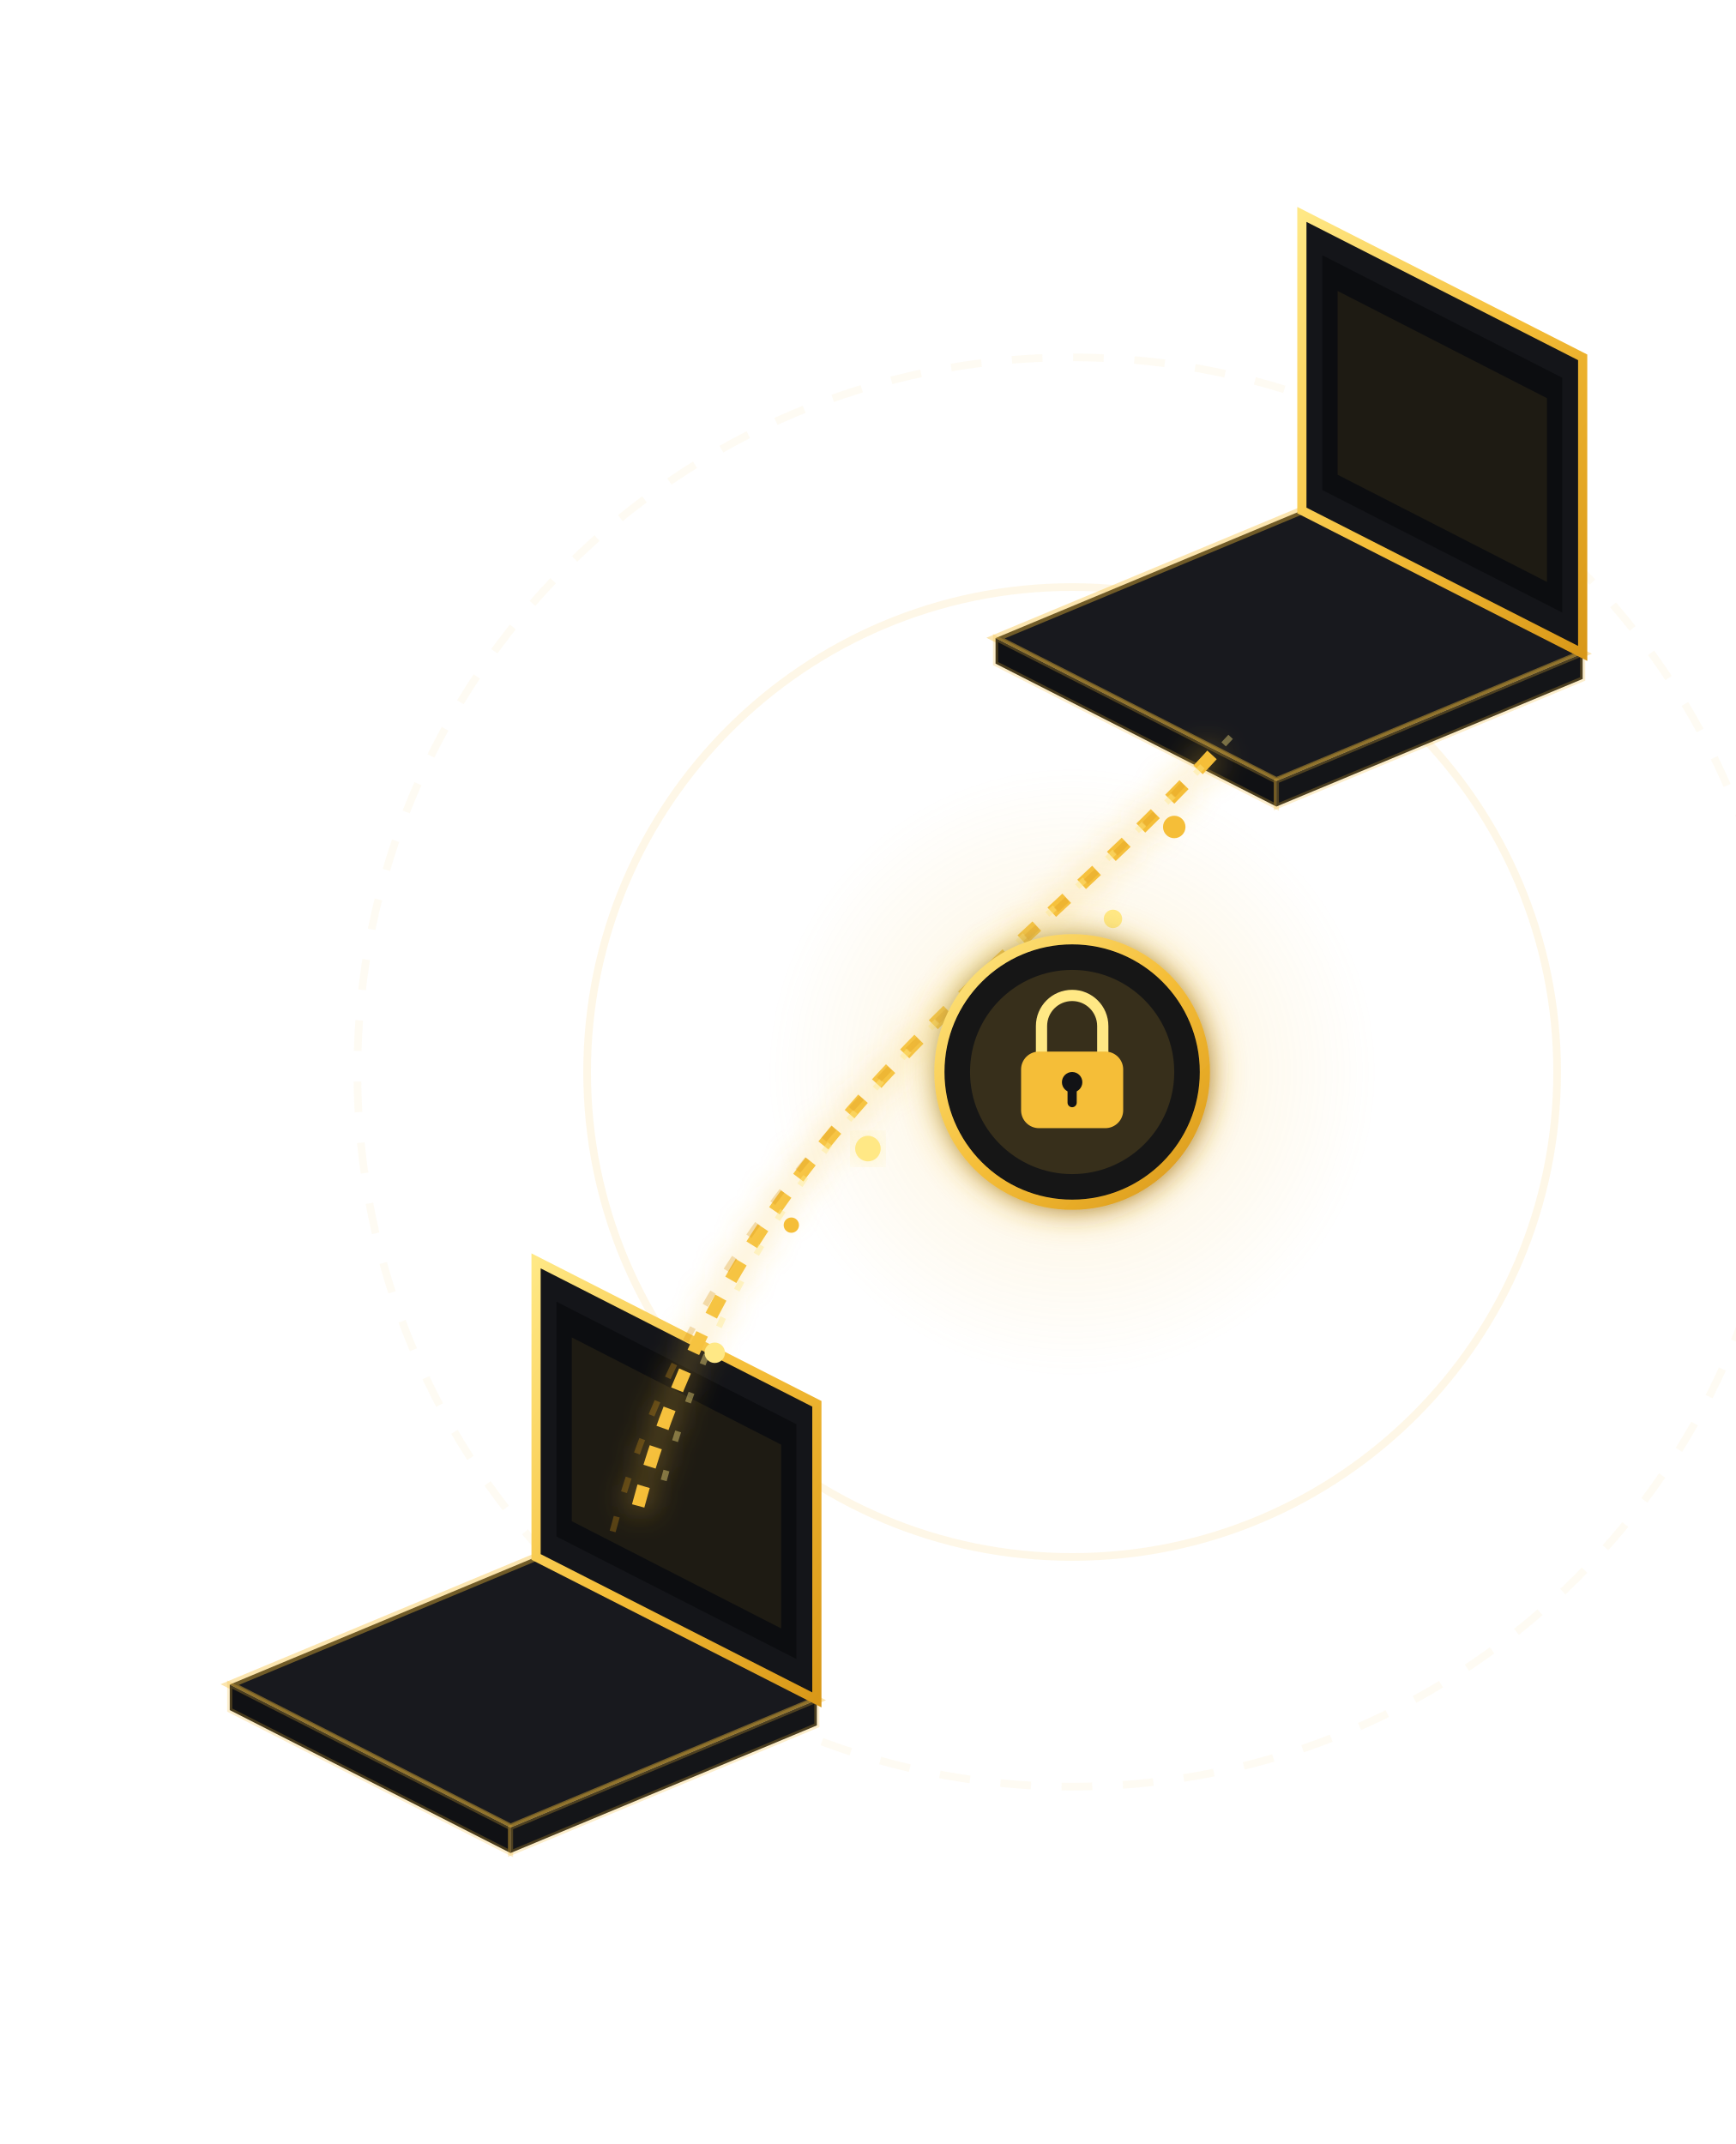
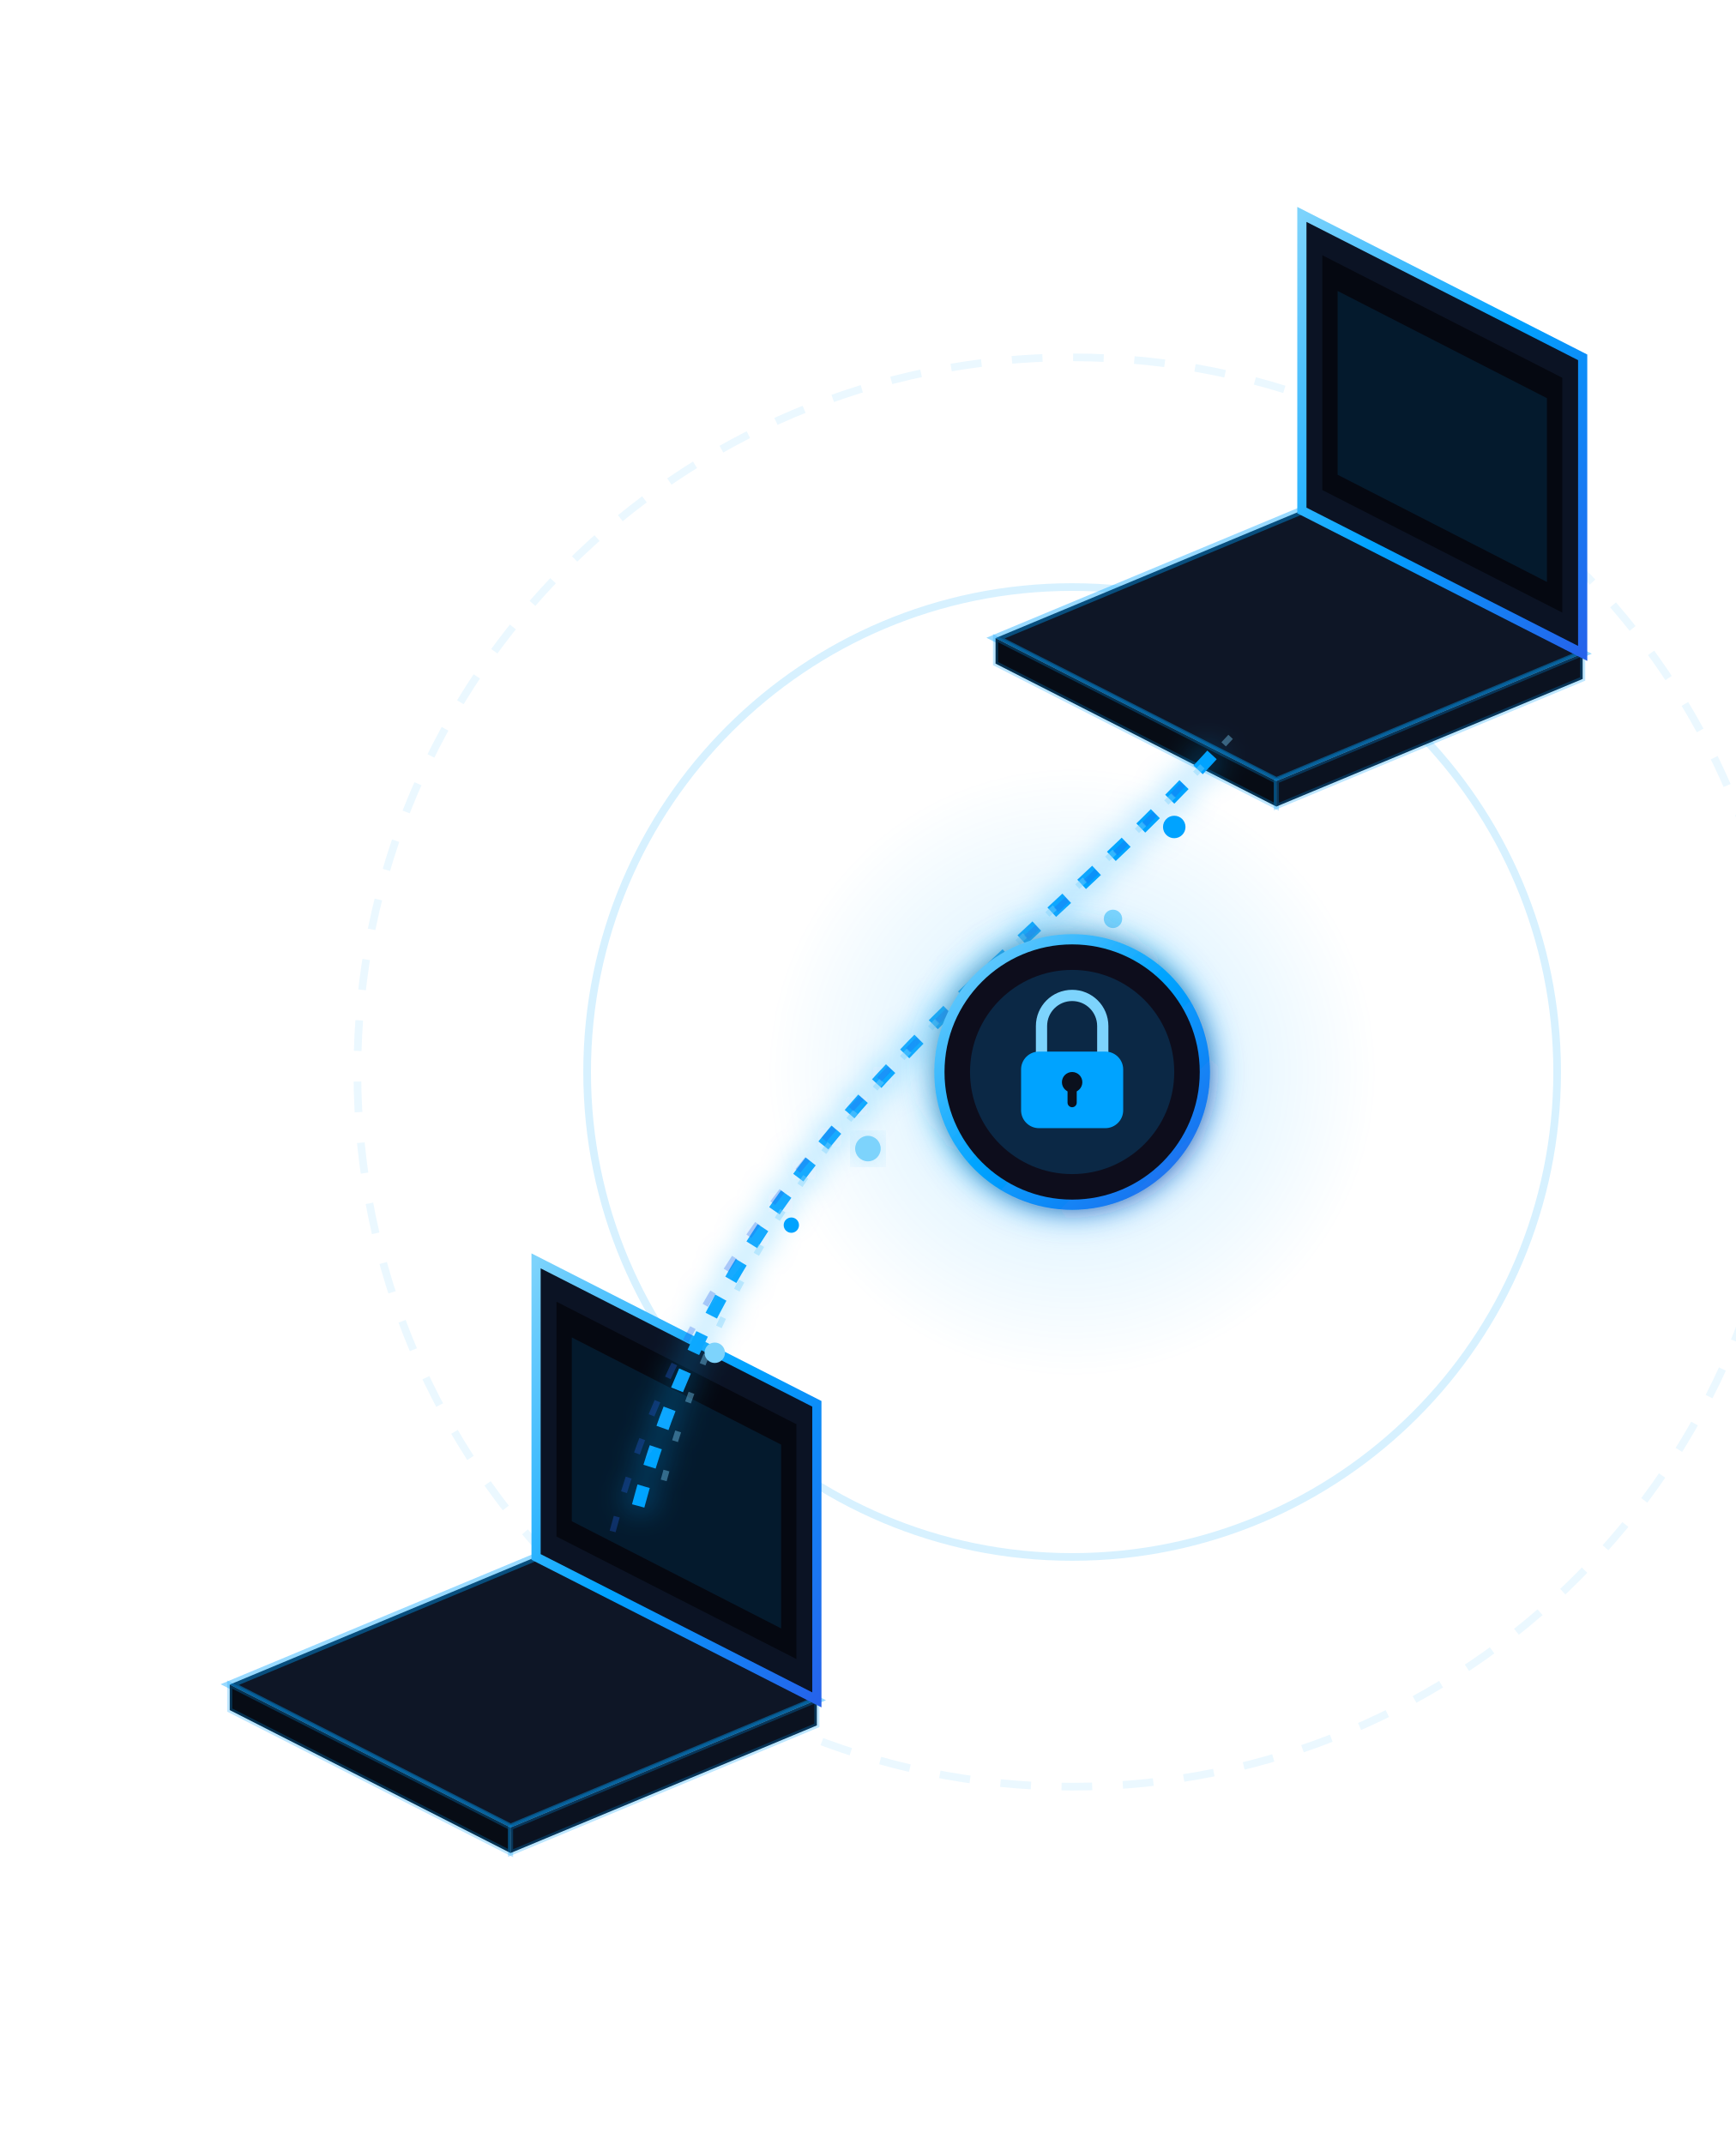
<svg xmlns="http://www.w3.org/2000/svg" width="340" height="420" viewBox="0 0 340 420" fill="none">
  <defs>
-     <linearGradient id="goldGlowGrad" x1="0%" y1="0%" x2="100%" y2="100%">
-       <stop offset="0%" stop-color="#FFE885" />
-       <stop offset="50%" stop-color="#F5BE38" />
-       <stop offset="100%" stop-color="#D99818" />
+     <linearGradient id="cyanGlowGrad" x1="0%" y1="0%" x2="100%" y2="100%">
+       <stop offset="0%" stop-color="#7DD3FC" />
+       <stop offset="50%" stop-color="#00A3FF" />
+       <stop offset="100%" stop-color="#2563EB" />
    </linearGradient>
    <radialGradient id="ringGlow" cx="50%" cy="50%" r="50%">
-       <stop offset="0%" stop-color="#F5BE38" stop-opacity="0.3" />
-       <stop offset="60%" stop-color="#F5BE38" stop-opacity="0.08" />
-       <stop offset="100%" stop-color="#F5BE38" stop-opacity="0" />
+       <stop offset="0%" stop-color="#00A3FF" stop-opacity="0.3" />
+       <stop offset="60%" stop-color="#00A3FF" stop-opacity="0.08" />
+       <stop offset="100%" stop-color="#00A3FF" stop-opacity="0" />
    </radialGradient>
    <filter id="p2pGlow" x="-20%" y="-20%" width="140%" height="140%">
      <feGaussianBlur stdDeviation="3" result="blur" />
      <feComposite in="SourceGraphic" in2="blur" operator="over" />
    </filter>
  </defs>
-   <circle cx="210" cy="210" r="140" stroke="rgba(245, 190, 56, 0.06)" stroke-width="1.5" stroke-dasharray="6 6" />
-   <circle cx="210" cy="210" r="95" stroke="rgba(245, 190, 56, 0.12)" stroke-width="1.5" />
+   <circle cx="210" cy="210" r="140" stroke="rgba(0, 163, 255, 0.08)" stroke-width="1.5" stroke-dasharray="6 6" />
+   <circle cx="210" cy="210" r="95" stroke="rgba(0, 163, 255, 0.16)" stroke-width="1.5" />
  <circle cx="210" cy="210" r="60" fill="url(#ringGlow)" />
  <g transform="translate(195, 70)">
-     <polygon points="0,55 60,30 115,58 55,83" fill="#18191E" stroke="rgba(245, 190, 56, 0.4)" stroke-width="1.5" />
-     <polygon points="0,55 55,83 55,88 0,60" fill="#101114" stroke="rgba(245, 190, 56, 0.25)" stroke-width="1" />
-     <polygon points="55,83 115,58 115,63 55,88" fill="#141518" stroke="rgba(245, 190, 56, 0.25)" stroke-width="1" />
-     <polygon points="60,30 115,58 115,0 60,-28" fill="#141519" stroke="url(#goldGlowGrad)" stroke-width="1.8" />
-     <polygon points="64,26 111,50 111,4 64,-20" fill="#0C0D10" />
-     <polygon points="67,23 108,44 108,8 67,-13" fill="rgba(245, 190, 56, 0.08)" />
+     <polygon points="0,55 60,30 115,58 55,83" fill="#0E1626" stroke="rgba(0, 163, 255, 0.4)" stroke-width="1.5" />
+     <polygon points="0,55 55,83 55,88 0,60" fill="#070C15" stroke="rgba(0, 163, 255, 0.25)" stroke-width="1" />
+     <polygon points="55,83 115,58 115,63 55,88" fill="#0B1220" stroke="rgba(0, 163, 255, 0.25)" stroke-width="1" />
+     <polygon points="60,30 115,58 115,0 60,-28" fill="#0B1324" stroke="url(#cyanGlowGrad)" stroke-width="1.8" />
+     <polygon points="64,26 111,50 111,4 64,-20" fill="#050811" />
+     <polygon points="67,23 108,44 108,8 67,-13" fill="rgba(0, 163, 255, 0.12)" />
  </g>
  <g transform="translate(45, 275)">
-     <polygon points="0,55 60,30 115,58 55,83" fill="#18191E" stroke="rgba(245, 190, 56, 0.4)" stroke-width="1.5" />
-     <polygon points="0,55 55,83 55,88 0,60" fill="#101114" stroke="rgba(245, 190, 56, 0.25)" stroke-width="1" />
-     <polygon points="55,83 115,58 115,63 55,88" fill="#141518" stroke="rgba(245, 190, 56, 0.25)" stroke-width="1" />
-     <polygon points="60,30 115,58 115,0 60,-28" fill="#141519" stroke="url(#goldGlowGrad)" stroke-width="1.8" />
-     <polygon points="64,26 111,50 111,4 64,-20" fill="#0C0D10" />
-     <polygon points="67,23 108,44 108,8 67,-13" fill="rgba(245, 190, 56, 0.08)" />
+     <polygon points="0,55 60,30 115,58 55,83" fill="#0E1626" stroke="rgba(0, 163, 255, 0.4)" stroke-width="1.5" />
+     <polygon points="0,55 55,83 55,88 0,60" fill="#070C15" stroke="rgba(0, 163, 255, 0.25)" stroke-width="1" />
+     <polygon points="55,83 115,58 115,63 55,88" fill="#0B1220" stroke="rgba(0, 163, 255, 0.25)" stroke-width="1" />
+     <polygon points="60,30 115,58 115,0 60,-28" fill="#0B1324" stroke="url(#cyanGlowGrad)" stroke-width="1.8" />
+     <polygon points="64,26 111,50 111,4 64,-20" fill="#050811" />
+     <polygon points="67,23 108,44 108,8 67,-13" fill="rgba(0, 163, 255, 0.12)" />
  </g>
-   <path d="M125 295 C145 220, 200 190, 240 145" stroke="url(#goldGlowGrad)" stroke-width="2.5" stroke-dasharray="4 4" filter="url(#p2pGlow)" />
-   <path d="M130 290 C150 215, 205 185, 245 140" stroke="rgba(255, 232, 133, 0.4)" stroke-width="1.2" stroke-dasharray="2 6" />
-   <path d="M120 300 C140 225, 195 195, 235 150" stroke="rgba(217, 152, 24, 0.3)" stroke-width="1.2" stroke-dasharray="3 5" />
-   <circle cx="140" cy="265" r="2" fill="#FFE885" />
-   <circle cx="155" cy="240" r="1.5" fill="#F5BE38" />
-   <circle cx="170" cy="225" r="2.5" fill="#FFE885" filter="url(#p2pGlow)" />
-   <circle cx="218" cy="180" r="1.8" fill="#FFE885" />
-   <circle cx="230" cy="162" r="2.2" fill="#F5BE38" />
+   <path d="M125 295 C145 220, 200 190, 240 145" stroke="url(#cyanGlowGrad)" stroke-width="2.5" stroke-dasharray="4 4" filter="url(#p2pGlow)" />
+   <path d="M130 290 C150 215, 205 185, 245 140" stroke="rgba(125, 211, 252, 0.4)" stroke-width="1.2" stroke-dasharray="2 6" />
+   <path d="M120 300 C140 225, 195 195, 235 150" stroke="rgba(37, 99, 235, 0.3)" stroke-width="1.2" stroke-dasharray="3 5" />
+   <circle cx="140" cy="265" r="2" fill="#7DD3FC" />
+   <circle cx="155" cy="240" r="1.5" fill="#00A3FF" />
+   <circle cx="170" cy="225" r="2.5" fill="#7DD3FC" filter="url(#p2pGlow)" />
+   <circle cx="218" cy="180" r="1.8" fill="#7DD3FC" />
+   <circle cx="230" cy="162" r="2.2" fill="#00A3FF" />
  <g transform="translate(182, 182)">
-     <circle cx="28" cy="28" r="26" fill="#121316" stroke="url(#goldGlowGrad)" stroke-width="2" filter="url(#p2pGlow)" />
-     <circle cx="28" cy="28" r="20" fill="rgba(245, 190, 56, 0.15)" />
-     <path d="M22 25 V19 C22 15.68 24.68 13 28 13 C31.32 13 34 15.68 34 19 V25" stroke="#FFE885" stroke-width="2.2" stroke-linecap="round" fill="none" />
-     <rect x="18" y="24" width="20" height="15" rx="3.5" fill="#F5BE38" />
-     <circle cx="28" cy="30" r="2" fill="#121316" />
-     <path d="M28 31 V34" stroke="#121316" stroke-width="1.8" stroke-linecap="round" />
+     <circle cx="28" cy="28" r="26" fill="#0A101D" stroke="url(#cyanGlowGrad)" stroke-width="2" filter="url(#p2pGlow)" />
+     <circle cx="28" cy="28" r="20" fill="rgba(0, 163, 255, 0.18)" />
+     <path d="M22 25 V19 C22 15.68 24.68 13 28 13 C31.32 13 34 15.68 34 19 V25" stroke="#7DD3FC" stroke-width="2.2" stroke-linecap="round" fill="none" />
+     <rect x="18" y="24" width="20" height="15" rx="3.5" fill="#00A3FF" />
+     <circle cx="28" cy="30" r="2" fill="#0A101D" />
+     <path d="M28 31 V34" stroke="#0A101D" stroke-width="1.8" stroke-linecap="round" />
  </g>
</svg>
